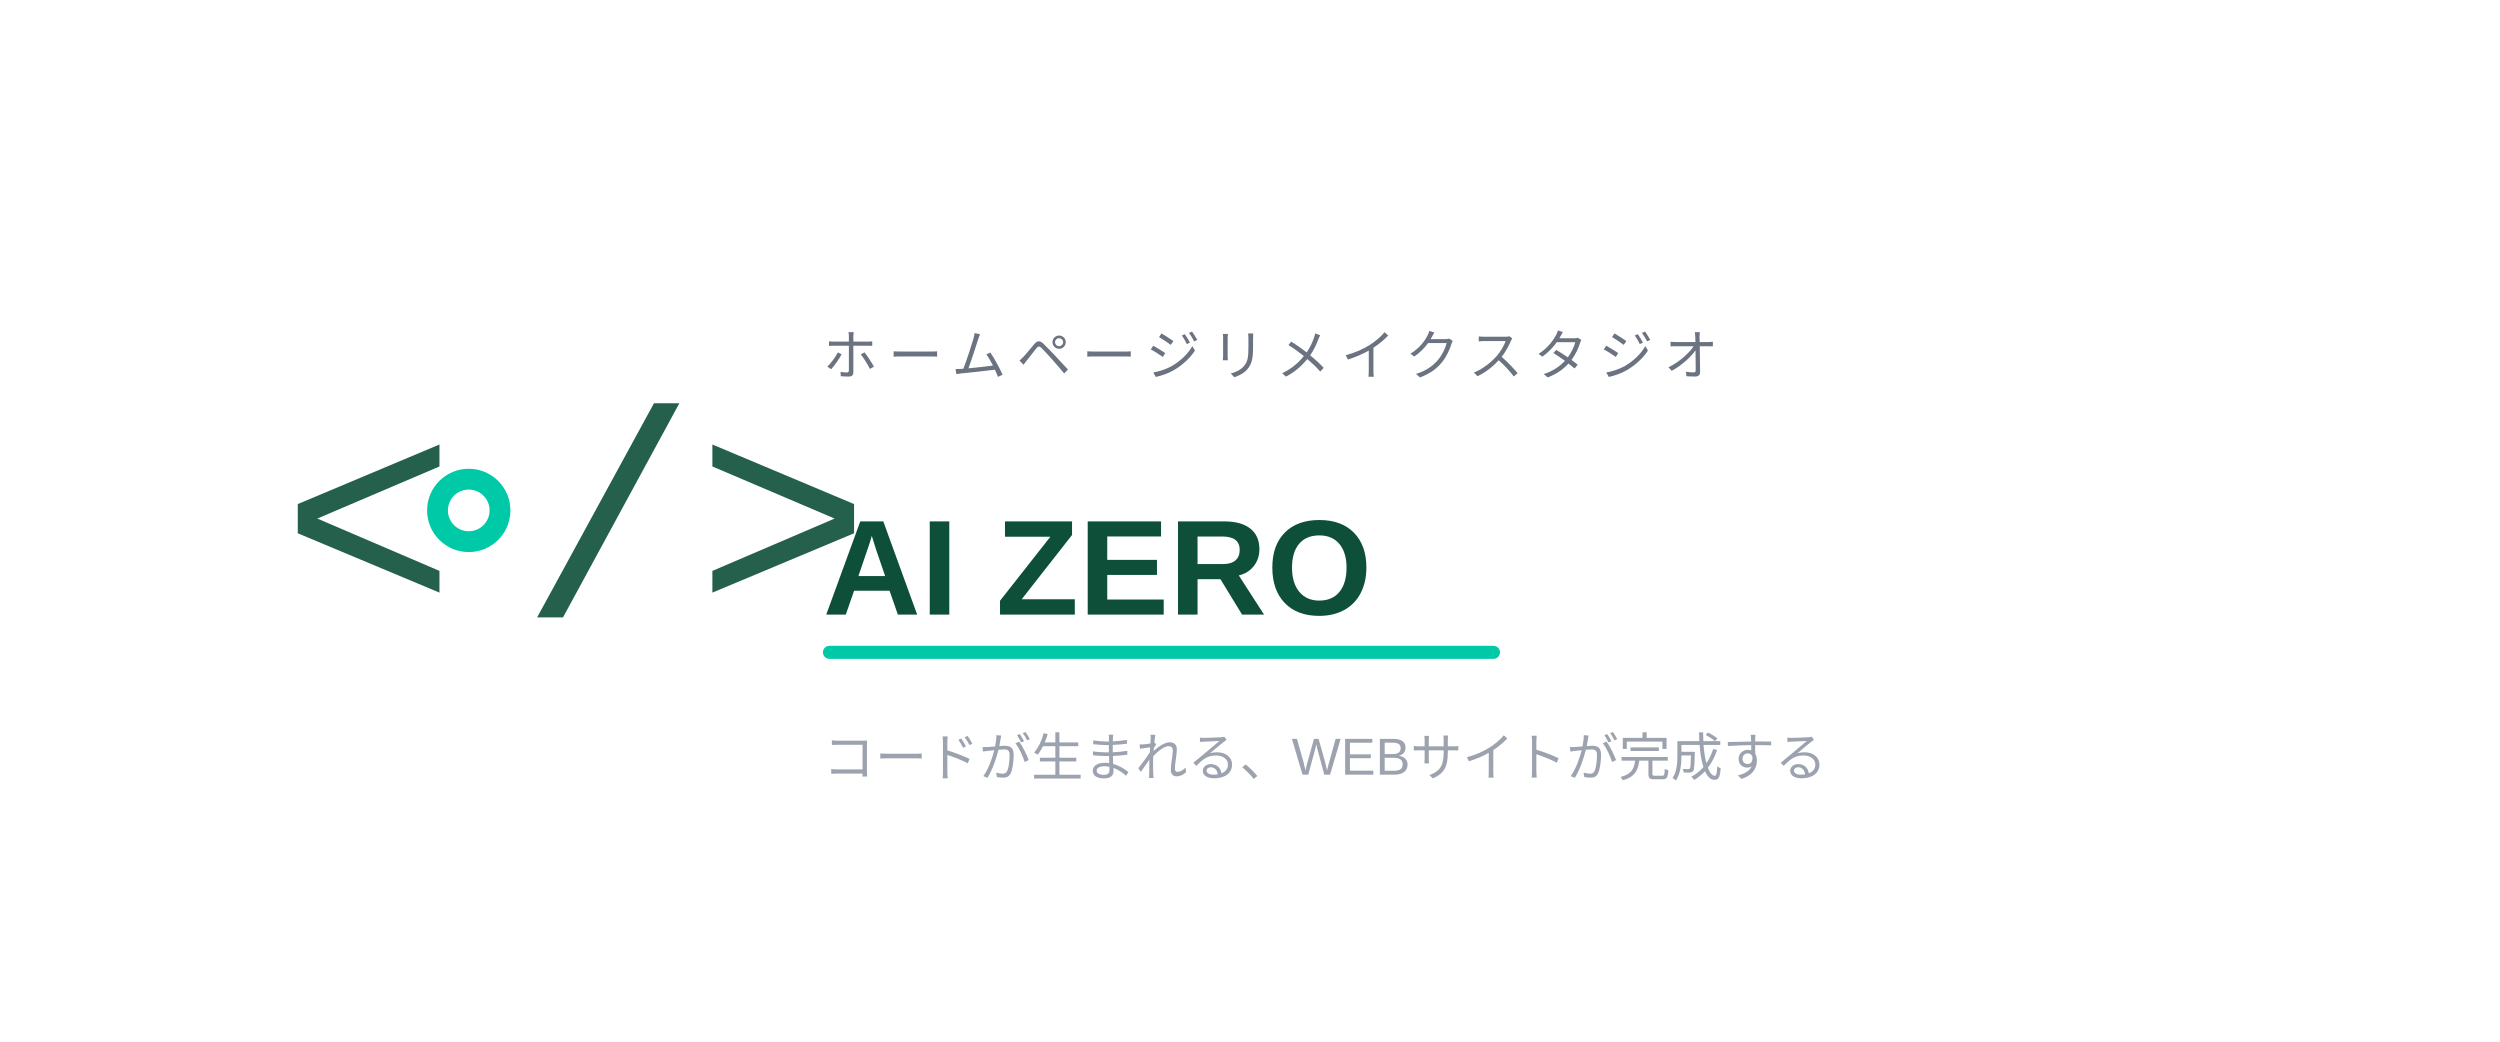
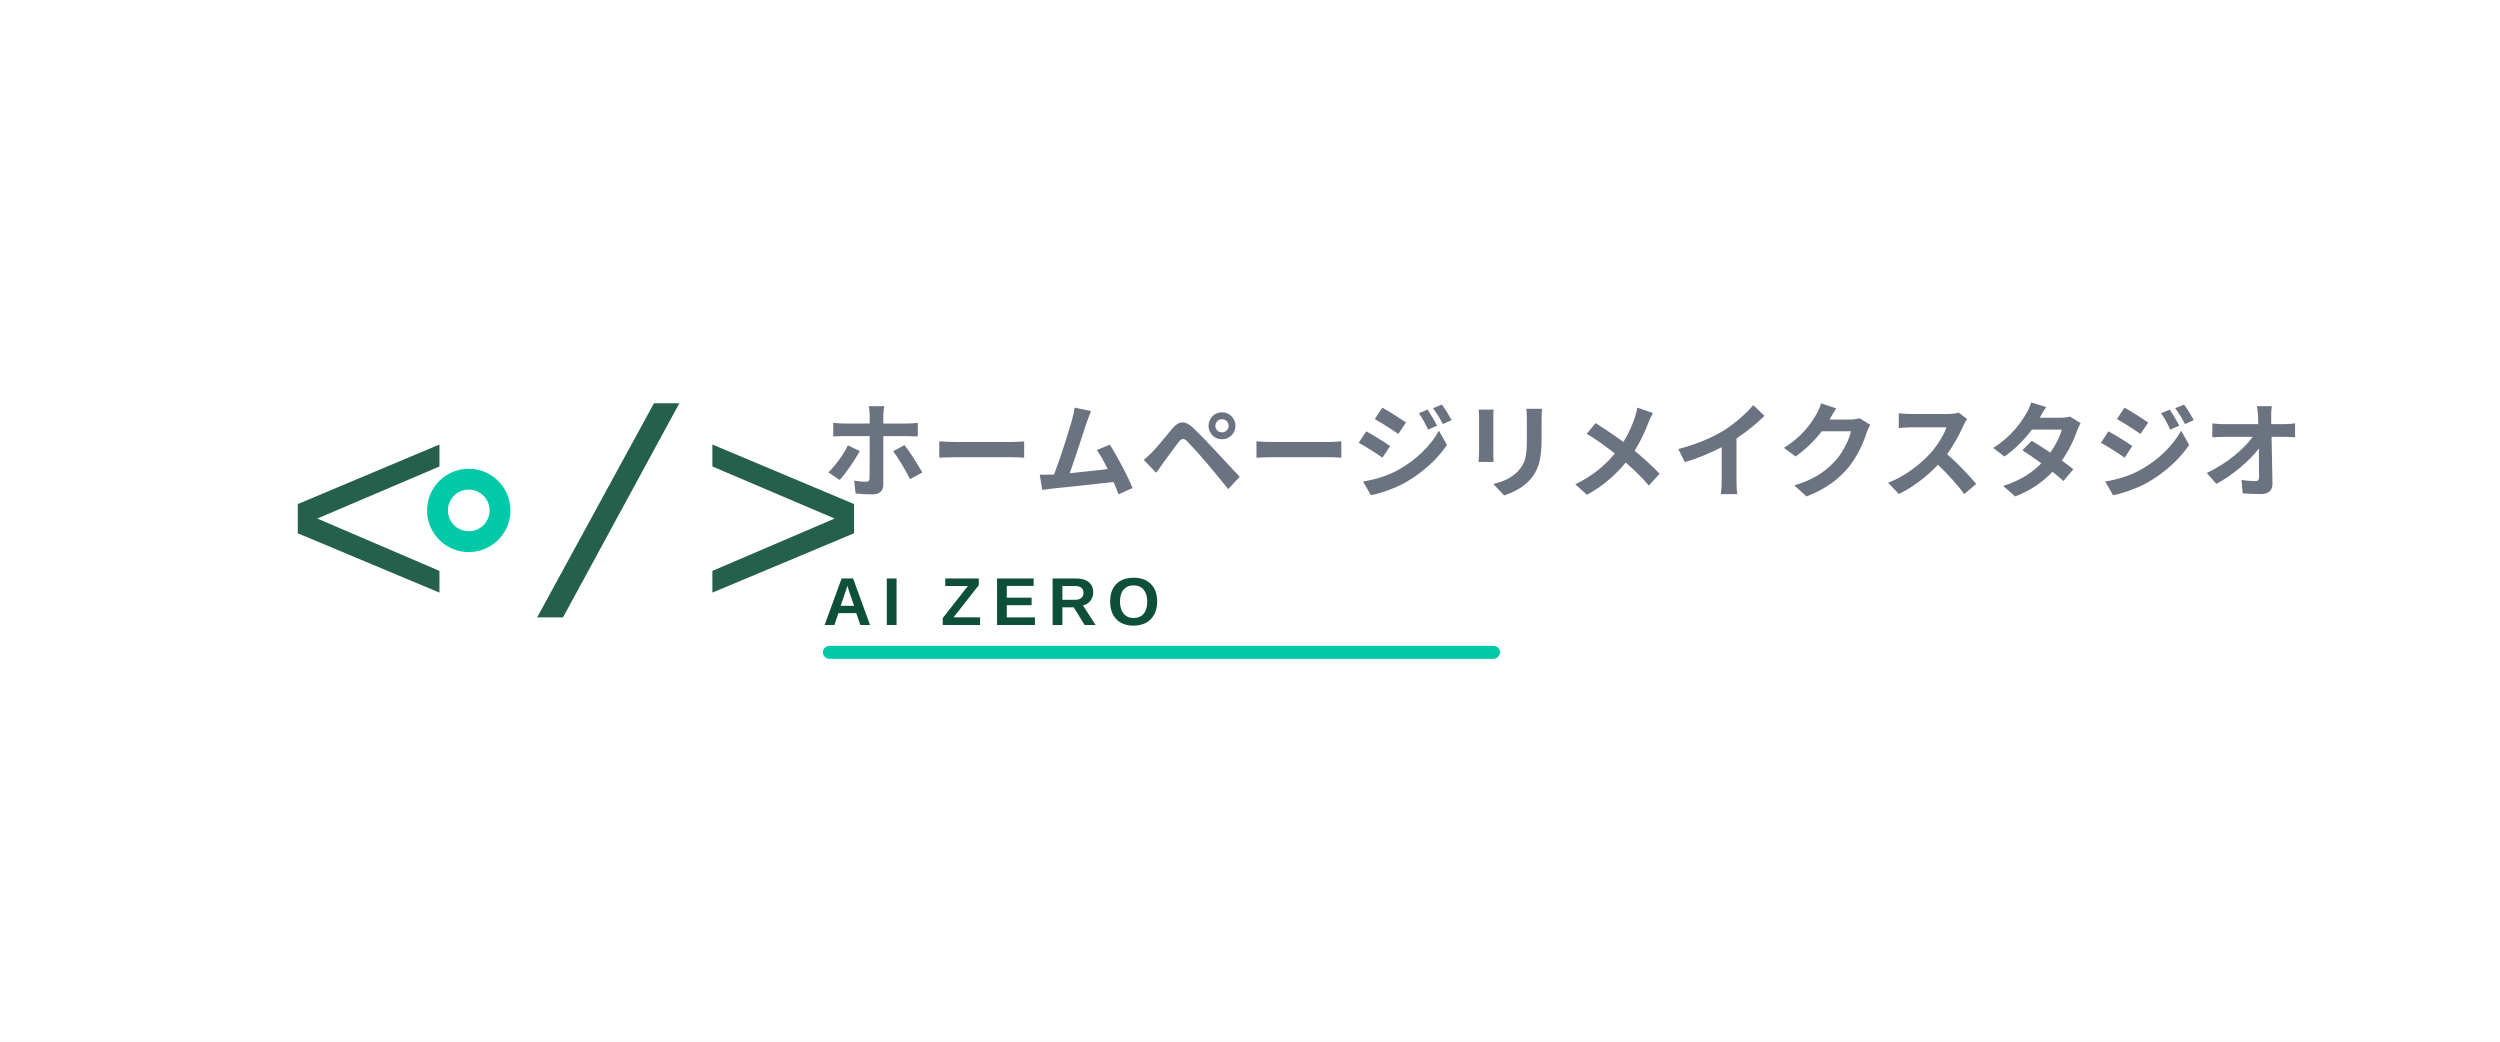
<svg xmlns="http://www.w3.org/2000/svg" viewBox="0 0 480 200" width="480" height="200">
  <rect width="480" height="200" fill="white" />
  <g transform="translate(90,100)">
    <text x="-36" y="18" font-family="'Courier New',monospace" font-size="56" font-weight="300" fill="#0D4F38" opacity="0.9">&lt;</text>
    <text x="10" y="18" font-family="'Courier New',monospace" font-size="56" font-weight="300" fill="#0D4F38" opacity="0.9">/&gt;</text>
    <circle cx="0" cy="-2" r="8" fill="#00C9A7" />
    <circle cx="0" cy="-2" r="4" fill="white" />
  </g>
-   <text x="158" y="72" font-family="'Helvetica Neue',Arial,'Noto Sans JP',sans-serif" font-size="10.5" fill="#6B7280" letter-spacing="2">ホームページリメイクスタジオ</text>
-   <text x="158" y="118" font-family="'Helvetica Neue',Arial,sans-serif" font-size="26" font-weight="700" fill="#0D4F38">AI ZERO</text>
  <rect x="158" y="124" width="130" height="2.5" fill="#00C9A7" rx="1.25" />
-   <text x="158" y="149" font-family="'Helvetica Neue',Arial,'Noto Sans JP',sans-serif" font-size="10" fill="#9CA3AF">コードが生まれる、WEBサイトが完成する</text>
+   <text x="158.0" y="94" font-family="'Helvetica Neue', Arial, 'Noto Sans JP', sans-serif" font-size="20" font-weight="800" fill="#6B7280" letter-spacing="0.5">ホームページリメイクスタジオ</text>
+   <text x="158.0" y="120" font-family="'Helvetica Neue', Arial, sans-serif" font-size="13" font-weight="600" fill="#0D4F38" letter-spacing="2">AI ZERO</text>
</svg>
